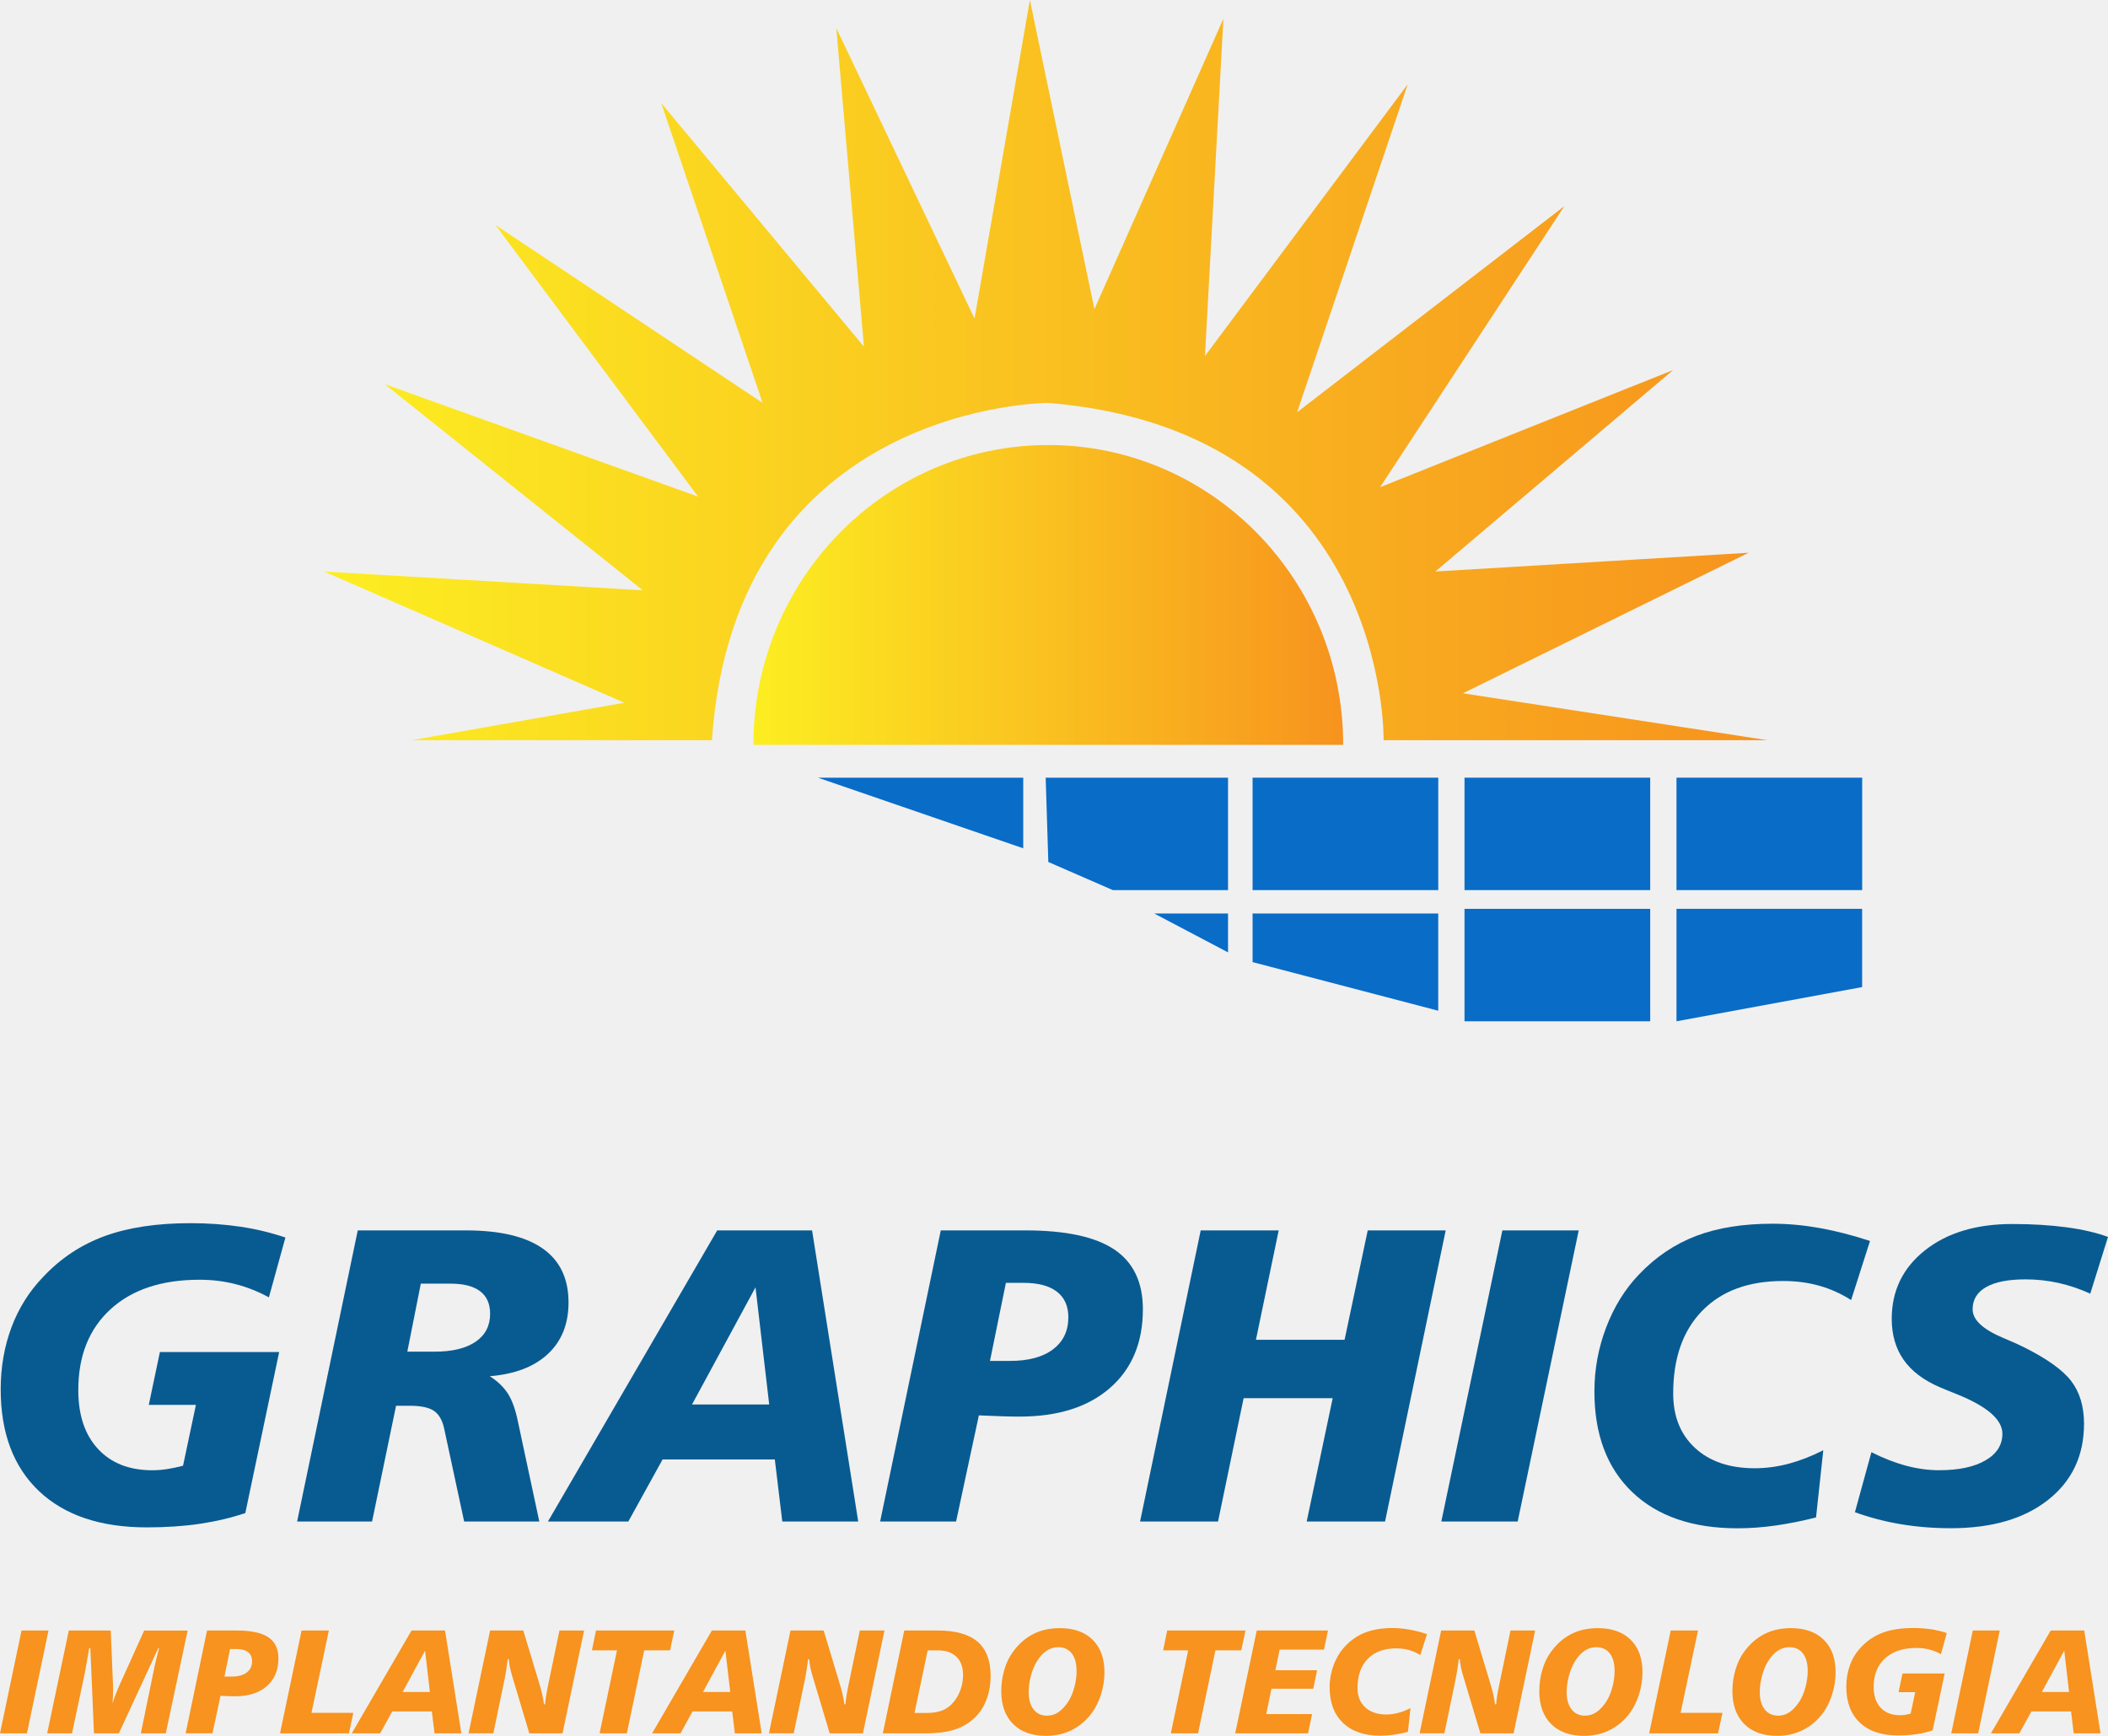
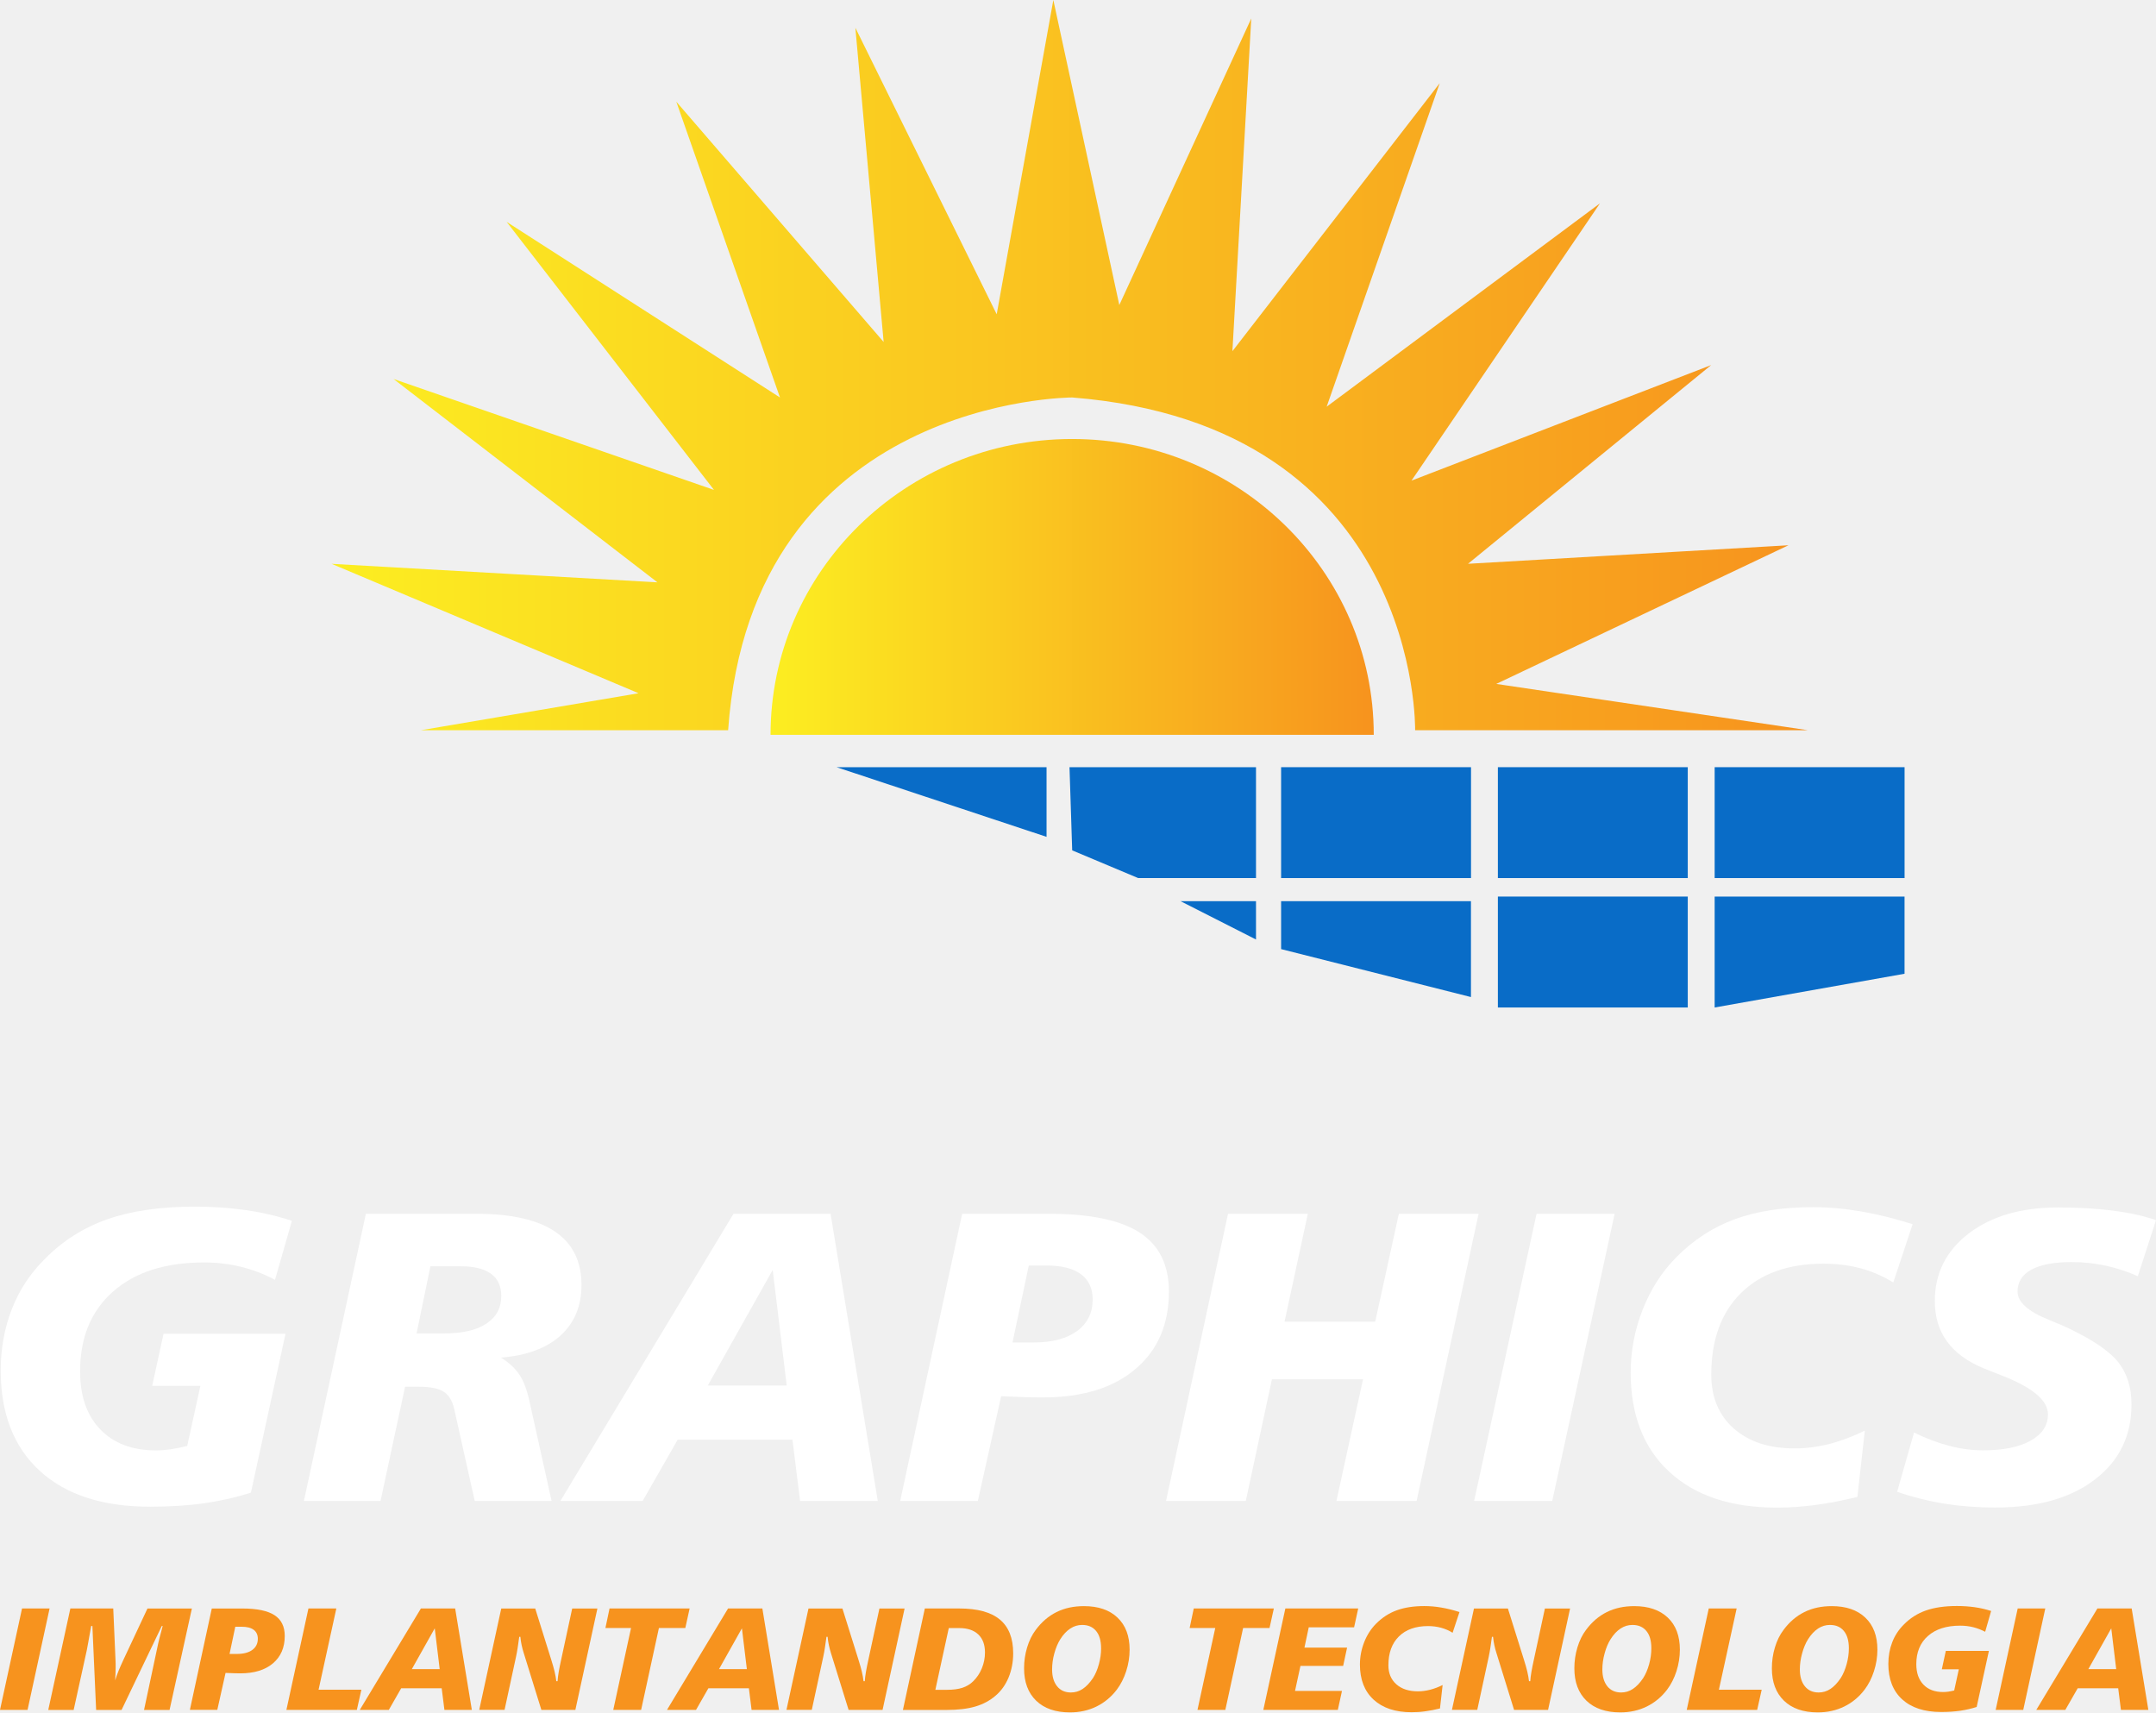
- <svg xmlns="http://www.w3.org/2000/svg" width="136" height="112" viewBox="0 0 136 112" fill="none">
-   <g id="logo" clip-path="url(#clip0_223_1959)">
-     <path id="Vector" d="M114.006 47.759H89.266C89.266 47.759 89.628 27.81 67.631 25.996C67.631 25.996 47.418 25.996 45.93 47.759H26.553L40.282 45.342L20.916 36.878L41.472 38.088L24.825 24.788L45.038 32.042L31.958 14.51L49.2 25.996L42.66 6.65L55.739 22.367L53.955 1.814L62.873 20.556L66.444 0L70.606 19.95L78.929 1.208L77.739 22.971L90.819 5.44L83.685 26.599L100.926 13.3L89.037 31.435L107.94 23.878L92.603 36.875L112.815 35.664L94.384 44.732L114.003 47.754L114.006 47.759Z" fill="url(#paint0_linear_223_1959)" />
-     <path id="Vector_2" d="M86.657 48.06C86.657 37.376 78.138 28.714 67.631 28.714C57.124 28.714 48.606 37.376 48.606 48.06H86.657Z" fill="url(#paint1_linear_223_1959)" />
-     <path id="Vector_3" d="M52.77 50.177H66.015V54.734L52.77 50.177Z" fill="#096CC7" />
-     <path id="Vector_4" d="M67.463 50.177L67.634 55.617L71.796 57.431H79.228V50.177H67.463Z" fill="#096CC7" />
-     <path id="Vector_5" d="M92.791 50.177H80.812V57.431H92.791V50.177Z" fill="#096CC7" />
-     <path id="Vector_6" d="M106.465 50.177H94.485V57.431H106.465V50.177Z" fill="#096CC7" />
-     <path id="Vector_7" d="M106.465 58.641H94.485V65.895H106.465V58.641Z" fill="#096CC7" />
-     <path id="Vector_8" d="M120.141 50.177H108.161V57.431H120.141V50.177Z" fill="#096CC7" />
-     <path id="Vector_9" d="M74.469 58.942L79.228 61.449V58.942H74.469Z" fill="#096CC7" />
-     <path id="Vector_10" d="M80.812 58.942H92.789V65.213L80.812 62.077V58.942Z" fill="#096CC7" />
-     <path id="Vector_11" d="M108.161 58.641V65.895L120.138 63.688V58.641H108.161Z" fill="#096CC7" />
+ <svg xmlns="http://www.w3.org/2000/svg" width="68" height="54" viewBox="0 0 68 54" fill="none">
+   <g id="logo" clip-path="url(#clip0_513_730)">
+     <path id="Vector" d="M57.003 23.027H44.633C44.633 23.027 44.814 13.408 33.816 12.534C33.816 12.534 23.709 12.534 22.965 23.027H13.277L20.141 21.861L10.458 17.78L20.736 18.364L12.412 11.951L22.519 15.449L15.979 6.996L24.6 12.534L21.33 3.206L27.87 10.784L26.978 0.875L31.436 9.911L33.222 0L35.303 9.619L39.465 0.582L38.87 11.075L45.409 2.623L41.843 12.825L50.463 6.412L44.519 15.156L53.97 11.513L46.301 17.779L56.408 17.195L47.192 21.567L57.002 23.024L57.003 23.027Z" fill="url(#paint0_linear_513_730)" />
+     <path id="Vector_2" d="M43.328 23.172C43.328 18.02 39.069 13.844 33.816 13.844C28.562 13.844 24.303 18.02 24.303 23.172H43.328Z" fill="url(#paint1_linear_513_730)" />
+     <path id="Vector_3" d="M26.385 24.193H33.008V26.39L26.385 24.193Z" fill="#096CC7" />
+     <path id="Vector_4" d="M33.732 24.193L33.817 26.816L35.898 27.69H39.614V24.193H33.732Z" fill="#096CC7" />
+     <path id="Vector_5" d="M46.396 24.193H40.406V27.69H46.396V24.193Z" fill="#096CC7" />
+     <path id="Vector_6" d="M53.232 24.193H47.243V27.69H53.232V24.193Z" fill="#096CC7" />
+     <path id="Vector_7" d="M53.232 28.273H47.243V31.771H53.232V28.273Z" fill="#096CC7" />
+     <path id="Vector_8" d="M60.07 24.193H54.08V27.69H60.07V24.193Z" fill="#096CC7" />
+     <path id="Vector_9" d="M37.235 28.419L39.614 29.627V28.419H37.235Z" fill="#096CC7" />
+     <path id="Vector_10" d="M40.406 28.419H46.394V31.442L40.406 29.93V28.419Z" fill="#096CC7" />
+     <path id="Vector_11" d="M54.08 28.273V31.771L60.069 30.707V28.273H54.08Z" fill="#096CC7" />
    <g id="Group">
-       <path id="Vector_12" d="M18.413 79.85L17.348 83.708C16.655 83.329 15.937 83.045 15.196 82.855C14.456 82.666 13.681 82.571 12.877 82.571C10.433 82.571 8.518 83.205 7.131 84.475C5.744 85.744 5.051 87.483 5.051 89.695C5.051 91.308 5.475 92.573 6.324 93.488C7.173 94.406 8.342 94.864 9.834 94.864C10.137 94.864 10.449 94.839 10.768 94.79C11.088 94.742 11.437 94.669 11.809 94.571L12.64 90.645H9.599L10.316 87.236H18.011L15.827 97.625C14.909 97.934 13.929 98.164 12.89 98.319C11.852 98.473 10.71 98.549 9.471 98.549C6.481 98.549 4.165 97.769 2.516 96.209C0.871 94.65 0.045 92.459 0.045 89.641C0.045 88.214 0.277 86.882 0.74 85.641C1.204 84.404 1.885 83.318 2.788 82.384C3.914 81.185 5.235 80.31 6.753 79.755C8.268 79.2 10.116 78.921 12.291 78.921C13.41 78.921 14.475 78.997 15.489 79.146C16.504 79.295 17.478 79.531 18.413 79.847V79.85Z" fill="#085B91" />
-       <path id="Vector_13" d="M23.081 79.387H30.049C32.251 79.387 33.905 79.777 35.015 80.557C36.126 81.336 36.679 82.498 36.679 84.039C36.679 85.422 36.237 86.527 35.353 87.355C34.469 88.184 33.218 88.663 31.596 88.796C32.099 89.113 32.488 89.486 32.765 89.914C33.042 90.342 33.263 90.965 33.428 91.785L34.794 98.17H29.945L28.646 92.129C28.523 91.601 28.302 91.23 27.977 91.019C27.653 90.808 27.139 90.702 26.436 90.702H25.552L24.005 98.17H19.169L23.081 79.387ZM27.149 82.823L26.279 87.212H28.034C29.178 87.212 30.062 86.998 30.686 86.57C31.309 86.142 31.62 85.541 31.62 84.767C31.62 84.123 31.404 83.638 30.976 83.313C30.547 82.988 29.911 82.823 29.072 82.823H27.147H27.149Z" fill="#085B91" />
-       <path id="Vector_14" d="M46.271 79.387H52.392L55.369 98.17H50.47L49.988 94.165H42.748L40.538 98.17H35.351L46.271 79.387ZM48.742 83.061L44.646 90.621H49.626L48.742 83.061Z" fill="#085B91" />
-       <path id="Vector_15" d="M60.697 79.387H66.156C68.755 79.387 70.669 79.799 71.894 80.622C73.119 81.445 73.734 82.731 73.734 84.475C73.734 86.624 73.029 88.317 71.615 89.551C70.203 90.786 68.257 91.401 65.778 91.401C65.474 91.401 65.104 91.395 64.668 91.382C64.231 91.368 63.725 91.349 63.153 91.322L61.683 98.17H56.783L60.695 79.387H60.697ZM64.897 82.772L63.869 87.808H65.168C66.356 87.808 67.277 87.558 67.937 87.06C68.595 86.562 68.925 85.874 68.925 84.992C68.925 84.269 68.678 83.719 68.185 83.34C67.69 82.961 66.976 82.772 66.042 82.772H64.897Z" fill="#085B91" />
-       <path id="Vector_16" d="M77.467 79.387H82.497L81.028 86.446H86.747L88.241 79.387H93.271L89.359 98.17H84.303L85.98 90.212H80.234L78.583 98.17H73.553L77.465 79.387H77.467Z" fill="#085B91" />
-       <path id="Vector_17" d="M96.927 79.387H101.853L97.915 98.17H92.989L96.927 79.387Z" fill="#085B91" />
-       <path id="Vector_18" d="M120.649 80.061L119.427 83.882C118.777 83.467 118.09 83.159 117.366 82.956C116.642 82.752 115.864 82.652 115.034 82.652C112.807 82.652 111.069 83.294 109.82 84.575C108.571 85.855 107.948 87.634 107.948 89.909C107.948 91.39 108.419 92.562 109.365 93.431C110.31 94.3 111.591 94.734 113.212 94.734C113.931 94.734 114.658 94.636 115.39 94.444C116.123 94.249 116.871 93.959 117.632 93.572L117.164 97.907C116.264 98.137 115.39 98.31 114.552 98.43C113.71 98.549 112.893 98.608 112.094 98.608C109.191 98.608 106.928 97.828 105.301 96.269C103.674 94.709 102.865 92.546 102.865 89.779C102.865 88.352 103.118 86.971 103.626 85.641C104.132 84.312 104.838 83.175 105.738 82.233C106.822 81.095 108.054 80.267 109.436 79.742C110.818 79.216 112.459 78.956 114.357 78.956C115.345 78.956 116.36 79.049 117.398 79.235C118.437 79.422 119.52 79.698 120.647 80.069L120.649 80.061Z" fill="#085B91" />
-       <path id="Vector_19" d="M136 79.809L134.855 83.47C134.179 83.161 133.494 82.931 132.802 82.777C132.11 82.623 131.399 82.547 130.669 82.547C129.569 82.547 128.725 82.712 128.142 83.042C127.556 83.373 127.266 83.852 127.266 84.477C127.266 85.157 127.924 85.772 129.242 86.327C129.769 86.546 130.187 86.733 130.491 86.882C132.024 87.64 133.068 88.379 133.622 89.102C134.176 89.825 134.453 90.745 134.453 91.864C134.453 93.916 133.681 95.554 132.139 96.772C130.597 97.994 128.504 98.603 125.86 98.603C124.742 98.603 123.669 98.516 122.644 98.346C121.618 98.175 120.625 97.915 119.672 97.571L120.737 93.699C121.509 94.087 122.255 94.379 122.979 94.571C123.703 94.766 124.412 94.861 125.104 94.861C126.369 94.861 127.365 94.65 128.094 94.227C128.821 93.805 129.186 93.231 129.186 92.508C129.186 91.601 128.219 90.754 126.286 89.971C125.802 89.779 125.424 89.622 125.155 89.508C124.105 89.059 123.325 88.468 122.814 87.737C122.303 87.006 122.047 86.124 122.047 85.095C122.047 83.281 122.763 81.805 124.191 80.673C125.621 79.541 127.498 78.975 129.82 78.975C131.111 78.975 132.277 79.046 133.324 79.187C134.37 79.328 135.26 79.536 135.995 79.807L136 79.809Z" fill="#085B91" />
+       <path id="Vector_12" d="M9.206 38.499L8.674 40.359C8.328 40.176 7.968 40.039 7.598 39.948C7.228 39.857 6.841 39.811 6.439 39.811C5.216 39.811 4.259 40.117 3.565 40.729C2.872 41.341 2.526 42.179 2.526 43.246C2.526 44.024 2.737 44.633 3.162 45.075C3.587 45.517 4.171 45.738 4.917 45.738C5.069 45.738 5.224 45.726 5.384 45.703C5.544 45.679 5.718 45.644 5.905 45.597L6.32 43.704H4.8L5.158 42.06H9.005L7.914 47.069C7.454 47.218 6.964 47.329 6.445 47.404C5.926 47.478 5.355 47.514 4.736 47.514C3.241 47.514 2.082 47.139 1.258 46.387C0.435 45.635 0.023 44.578 0.023 43.22C0.023 42.532 0.138 41.889 0.37 41.291C0.602 40.695 0.943 40.171 1.394 39.721C1.957 39.143 2.617 38.721 3.376 38.453C4.134 38.186 5.058 38.051 6.146 38.051C6.705 38.051 7.237 38.088 7.745 38.16C8.252 38.231 8.739 38.345 9.206 38.498V38.499Z" fill="white" />
+       <path id="Vector_13" d="M11.54 38.276H15.025C16.126 38.276 16.952 38.464 17.508 38.84C18.063 39.216 18.34 39.776 18.34 40.519C18.34 41.186 18.119 41.718 17.677 42.118C17.235 42.517 16.609 42.748 15.798 42.812C16.05 42.965 16.244 43.145 16.383 43.352C16.521 43.558 16.632 43.858 16.714 44.254L17.397 47.332H14.973L14.323 44.419C14.262 44.165 14.151 43.986 13.989 43.884C13.826 43.782 13.569 43.731 13.218 43.731H12.776L12.002 47.332H9.585L11.54 38.276ZM13.575 39.932L13.139 42.049H14.017C14.589 42.049 15.031 41.946 15.343 41.739C15.654 41.533 15.81 41.243 15.81 40.87C15.81 40.559 15.702 40.325 15.488 40.169C15.274 40.012 14.955 39.932 14.536 39.932H13.573H13.575Z" fill="white" />
+       <path id="Vector_14" d="M23.135 38.276H26.196L27.685 47.332H25.235L24.994 45.401H21.374L20.269 47.332H17.675L23.135 38.276ZM24.371 40.047L22.323 43.692H24.813L24.371 40.047Z" fill="white" />
+       <path id="Vector_15" d="M30.349 38.276H33.078C34.377 38.276 35.335 38.474 35.947 38.871C36.56 39.268 36.867 39.888 36.867 40.729C36.867 41.765 36.514 42.581 35.807 43.176C35.102 43.772 34.129 44.068 32.889 44.068C32.737 44.068 32.552 44.066 32.334 44.059C32.115 44.053 31.863 44.043 31.576 44.03L30.841 47.332H28.392L30.347 38.276H30.349ZM32.448 39.908L31.934 42.336H32.584C33.178 42.336 33.639 42.216 33.969 41.975C34.298 41.735 34.463 41.404 34.463 40.978C34.463 40.63 34.339 40.365 34.093 40.182C33.845 39.999 33.488 39.908 33.021 39.908H32.448Z" fill="white" />
+       <path id="Vector_16" d="M38.734 38.276H41.249L40.514 41.679H43.374L44.12 38.276H46.635L44.68 47.332H42.151L42.99 43.495H40.117L39.292 47.332H36.777L38.732 38.276H38.734Z" fill="white" />
+       <path id="Vector_17" d="M48.463 38.276H50.926L48.957 47.332H46.494L48.463 38.276Z" fill="white" />
+       <path id="Vector_18" d="M60.325 38.601L59.714 40.443C59.389 40.243 59.045 40.094 58.683 39.996C58.321 39.899 57.932 39.85 57.517 39.85C56.404 39.85 55.534 40.16 54.91 40.777C54.285 41.395 53.974 42.252 53.974 43.349C53.974 44.063 54.21 44.628 54.682 45.047C55.155 45.466 55.795 45.675 56.606 45.675C56.966 45.675 57.329 45.628 57.695 45.535C58.061 45.442 58.435 45.302 58.816 45.115L58.582 47.205C58.132 47.316 57.695 47.4 57.276 47.457C56.855 47.515 56.446 47.543 56.047 47.543C54.596 47.543 53.464 47.167 52.651 46.415C51.837 45.663 51.432 44.62 51.432 43.286C51.432 42.598 51.559 41.932 51.813 41.291C52.066 40.651 52.419 40.102 52.869 39.648C53.411 39.1 54.027 38.7 54.718 38.447C55.409 38.194 56.229 38.068 57.179 38.068C57.672 38.068 58.18 38.113 58.699 38.203C59.218 38.293 59.76 38.426 60.323 38.605L60.325 38.601Z" fill="white" />
+       <path id="Vector_19" d="M68 38.479L67.427 40.244C67.089 40.095 66.747 39.984 66.401 39.91C66.055 39.836 65.699 39.799 65.335 39.799C64.785 39.799 64.363 39.879 64.071 40.038C63.778 40.197 63.633 40.428 63.633 40.73C63.633 41.057 63.962 41.354 64.621 41.621C64.885 41.727 65.094 41.817 65.245 41.889C66.012 42.255 66.534 42.611 66.811 42.959C67.088 43.308 67.227 43.752 67.227 44.291C67.227 45.281 66.84 46.07 66.07 46.658C65.299 47.247 64.252 47.54 62.93 47.54C62.371 47.54 61.834 47.499 61.322 47.416C60.809 47.334 60.313 47.209 59.836 47.043L60.368 45.176C60.755 45.363 61.127 45.504 61.49 45.597C61.852 45.691 62.206 45.736 62.552 45.736C63.184 45.736 63.682 45.634 64.047 45.431C64.411 45.227 64.593 44.95 64.593 44.602C64.593 44.164 64.11 43.756 63.143 43.379C62.901 43.286 62.712 43.21 62.577 43.155C62.053 42.939 61.663 42.654 61.407 42.302C61.151 41.949 61.024 41.523 61.024 41.028C61.024 40.153 61.382 39.441 62.095 38.896C62.81 38.35 63.749 38.077 64.91 38.077C65.556 38.077 66.139 38.111 66.662 38.179C67.185 38.247 67.63 38.347 67.997 38.478L68 38.479Z" fill="white" />
    </g>
    <g id="Group_2">
-       <path id="Vector_20" d="M1.39 105.204H3.129L1.739 111.838H0L1.39 105.204Z" fill="#F7931E" />
-       <path id="Vector_21" d="M4.439 105.204H7.144L7.285 108.575C7.288 108.645 7.291 108.721 7.293 108.802C7.293 108.881 7.293 108.981 7.293 109.103C7.293 109.206 7.293 109.325 7.285 109.458C7.277 109.59 7.275 109.742 7.264 109.907C7.323 109.707 7.394 109.498 7.482 109.274C7.57 109.051 7.674 108.808 7.791 108.548L9.301 105.207H12.105L10.696 111.84H9.085L9.908 107.836C9.951 107.614 10.001 107.381 10.062 107.135C10.124 106.888 10.188 106.628 10.262 106.349H10.206L7.669 111.84H6.063L5.829 106.349H5.752C5.677 106.78 5.616 107.135 5.568 107.416C5.52 107.698 5.488 107.874 5.472 107.947L4.646 111.84H3.044L4.439 105.207V105.204Z" fill="#F7931E" />
-       <path id="Vector_22" d="M13.359 105.204H15.287C16.206 105.204 16.882 105.35 17.313 105.64C17.747 105.932 17.963 106.385 17.963 107.002C17.963 107.76 17.713 108.358 17.215 108.794C16.717 109.23 16.03 109.447 15.154 109.447C15.047 109.447 14.917 109.447 14.762 109.439C14.608 109.433 14.429 109.428 14.227 109.417L13.708 111.835H11.977L13.359 105.201V105.204ZM14.842 106.398L14.48 108.177H14.938C15.356 108.177 15.684 108.09 15.915 107.914C16.147 107.738 16.264 107.495 16.264 107.183C16.264 106.929 16.176 106.734 16.003 106.598C15.83 106.463 15.577 106.398 15.247 106.398H14.842Z" fill="#F7931E" />
-       <path id="Vector_23" d="M19.459 105.204H21.217L20.096 110.516H22.796L22.511 111.838H18.067L19.457 105.204H19.459Z" fill="#F7931E" />
-       <path id="Vector_24" d="M26.55 105.204H28.712L29.764 111.838H28.033L27.863 110.424H25.307L24.527 111.838H22.695L26.55 105.204ZM27.424 106.501L25.978 109.171H27.735L27.424 106.501Z" fill="#F7931E" />
-       <path id="Vector_25" d="M31.617 105.204H33.761L34.776 108.57C34.866 108.867 34.938 109.125 34.986 109.341C35.034 109.555 35.071 109.761 35.092 109.959H35.17C35.183 109.774 35.207 109.571 35.244 109.347C35.281 109.122 35.332 108.862 35.396 108.561L36.094 105.204H37.683L36.293 111.838H34.15L33.039 108.126C32.986 107.958 32.944 107.784 32.906 107.608C32.869 107.432 32.842 107.248 32.824 107.056H32.755C32.722 107.3 32.691 107.53 32.659 107.749C32.627 107.968 32.589 108.174 32.55 108.366L31.828 111.835H30.23L31.62 105.201L31.617 105.204Z" fill="#F7931E" />
-       <path id="Vector_26" d="M38.45 105.204H43.501L43.23 106.482H41.563L40.442 111.838H38.684L39.806 106.482H38.189L38.45 105.204Z" fill="#F7931E" />
-       <path id="Vector_27" d="M45.927 105.204H48.089L49.141 111.838H47.41L47.24 110.424H44.684L43.903 111.838H42.072L45.927 105.204ZM46.8 106.501L45.355 109.171H47.112L46.8 106.501Z" fill="#F7931E" />
-       <path id="Vector_28" d="M50.997 105.204H53.141L54.155 108.57C54.246 108.867 54.318 109.125 54.365 109.341C54.413 109.555 54.451 109.761 54.472 109.959H54.549C54.562 109.774 54.586 109.571 54.624 109.347C54.661 109.122 54.712 108.862 54.775 108.561L55.473 105.204H57.063L55.673 111.838H53.529L52.419 108.126C52.366 107.958 52.323 107.784 52.286 107.608C52.248 107.432 52.222 107.248 52.203 107.056H52.134C52.102 107.3 52.07 107.53 52.038 107.749C52.006 107.968 51.969 108.174 51.929 108.366L51.207 111.835H49.61L51 105.201L50.997 105.204Z" fill="#F7931E" />
-       <path id="Vector_29" d="M58.336 105.204H60.508C61.656 105.204 62.511 105.445 63.07 105.927C63.629 106.409 63.911 107.145 63.911 108.136C63.911 108.705 63.813 109.233 63.621 109.718C63.427 110.202 63.153 110.6 62.796 110.912C62.431 111.237 62.005 111.472 61.515 111.618C61.025 111.767 60.415 111.84 59.683 111.84H56.956L58.338 105.207L58.336 105.204ZM59.851 106.482L59.001 110.524H59.736C60.122 110.524 60.444 110.481 60.708 110.392C60.969 110.302 61.198 110.162 61.39 109.964C61.627 109.726 61.808 109.439 61.938 109.108C62.069 108.778 62.133 108.434 62.133 108.079C62.133 107.573 61.992 107.178 61.709 106.902C61.427 106.625 61.028 106.485 60.506 106.485H59.848L59.851 106.482Z" fill="#F7931E" />
-       <path id="Vector_30" d="M68.377 105.05C69.279 105.05 69.985 105.301 70.494 105.802C71.002 106.303 71.255 107.002 71.255 107.895C71.255 108.372 71.183 108.84 71.04 109.303C70.896 109.766 70.699 110.17 70.448 110.514C70.094 110.996 69.663 111.364 69.16 111.618C68.656 111.873 68.1 112 67.49 112C66.582 112 65.871 111.746 65.362 111.237C64.854 110.728 64.598 110.021 64.598 109.119C64.598 108.645 64.662 108.19 64.79 107.752C64.918 107.313 65.096 106.931 65.331 106.609C65.703 106.087 66.143 105.697 66.649 105.437C67.155 105.177 67.73 105.05 68.379 105.05H68.377ZM69.455 107.803C69.455 107.319 69.351 106.942 69.144 106.677C68.936 106.412 68.64 106.279 68.262 106.279C67.996 106.279 67.746 106.357 67.511 106.517C67.277 106.677 67.067 106.91 66.88 107.218C66.728 107.47 66.603 107.776 66.507 108.136C66.412 108.496 66.366 108.846 66.366 109.19C66.366 109.655 66.473 110.024 66.683 110.294C66.894 110.565 67.184 110.698 67.551 110.698C67.818 110.698 68.065 110.622 68.292 110.468C68.518 110.313 68.736 110.075 68.944 109.755C69.096 109.509 69.221 109.209 69.317 108.851C69.413 108.494 69.458 108.144 69.458 107.806L69.455 107.803Z" fill="#F7931E" />
-       <path id="Vector_31" d="M75.305 105.204H80.354L80.082 106.482H78.415L77.294 111.838H75.537L76.658 106.482H75.042L75.303 105.204H75.305Z" fill="#F7931E" />
-       <path id="Vector_32" d="M81.081 105.204H85.677L85.416 106.436H82.556L82.284 107.765H84.974L84.726 108.959H82.031L81.691 110.595H84.651L84.391 111.838H79.691L81.081 105.204Z" fill="#F7931E" />
-       <path id="Vector_33" d="M92.062 105.442L91.631 106.791C91.402 106.644 91.159 106.536 90.904 106.463C90.648 106.393 90.374 106.355 90.081 106.355C89.295 106.355 88.68 106.582 88.241 107.034C87.799 107.486 87.581 108.115 87.581 108.919C87.581 109.441 87.748 109.856 88.081 110.162C88.414 110.468 88.867 110.622 89.439 110.622C89.692 110.622 89.95 110.587 90.209 110.519C90.467 110.451 90.731 110.348 90.999 110.21L90.834 111.743C90.515 111.824 90.209 111.886 89.91 111.927C89.615 111.97 89.325 111.989 89.042 111.989C88.017 111.989 87.218 111.713 86.643 111.163C86.068 110.611 85.783 109.847 85.783 108.87C85.783 108.366 85.874 107.879 86.052 107.408C86.231 106.937 86.481 106.536 86.798 106.203C87.181 105.802 87.615 105.507 88.105 105.323C88.595 105.139 89.173 105.044 89.844 105.044C90.193 105.044 90.549 105.077 90.917 105.142C91.284 105.207 91.668 105.304 92.065 105.437L92.062 105.442Z" fill="#F7931E" />
-       <path id="Vector_34" d="M92.975 105.204H95.119L96.133 108.57C96.224 108.867 96.296 109.125 96.344 109.341C96.392 109.555 96.429 109.761 96.45 109.959H96.527C96.541 109.774 96.565 109.571 96.602 109.347C96.639 109.122 96.69 108.862 96.754 108.561L97.451 105.204H99.041L97.651 111.838H95.508L94.397 108.126C94.344 107.958 94.301 107.784 94.264 107.608C94.227 107.432 94.2 107.248 94.181 107.056H94.112C94.083 107.3 94.048 107.53 94.016 107.749C93.982 107.968 93.947 108.174 93.907 108.366L93.186 111.835H91.588L92.978 105.201L92.975 105.204Z" fill="#F7931E" />
-       <path id="Vector_35" d="M103.088 105.05C103.991 105.05 104.697 105.301 105.205 105.802C105.714 106.303 105.967 107.002 105.967 107.895C105.967 108.372 105.895 108.84 105.751 109.303C105.607 109.766 105.41 110.17 105.16 110.514C104.806 110.996 104.375 111.364 103.871 111.618C103.368 111.873 102.811 112 102.202 112C101.294 112 100.583 111.746 100.074 111.237C99.566 110.728 99.31 110.021 99.31 109.119C99.31 108.645 99.374 108.19 99.502 107.752C99.629 107.313 99.808 106.931 100.042 106.609C100.415 106.087 100.854 105.697 101.36 105.437C101.866 105.177 102.441 105.05 103.091 105.05H103.088ZM104.167 107.803C104.167 107.319 104.063 106.942 103.855 106.677C103.648 106.412 103.352 106.279 102.974 106.279C102.708 106.279 102.457 106.357 102.223 106.517C101.989 106.677 101.778 106.91 101.592 107.218C101.437 107.47 101.315 107.776 101.219 108.136C101.123 108.496 101.075 108.846 101.075 109.19C101.075 109.655 101.182 110.024 101.392 110.294C101.603 110.562 101.893 110.698 102.26 110.698C102.527 110.698 102.774 110.622 103.001 110.468C103.227 110.313 103.445 110.075 103.653 109.755C103.805 109.509 103.93 109.209 104.026 108.851C104.122 108.494 104.167 108.144 104.167 107.806V107.803Z" fill="#F7931E" />
-       <path id="Vector_36" d="M107.791 105.204H109.548L108.427 110.516H111.127L110.842 111.838H106.398L107.788 105.204H107.791Z" fill="#F7931E" />
-       <path id="Vector_37" d="M115.547 105.05C116.45 105.05 117.156 105.301 117.664 105.802C118.173 106.303 118.426 107.002 118.426 107.895C118.426 108.372 118.354 108.84 118.21 109.303C118.066 109.766 117.869 110.17 117.619 110.514C117.265 110.996 116.834 111.364 116.33 111.618C115.827 111.873 115.27 112 114.661 112C113.753 112 113.042 111.746 112.533 111.237C112.025 110.728 111.769 110.021 111.769 109.119C111.769 108.645 111.833 108.19 111.961 107.752C112.088 107.313 112.267 106.931 112.501 106.609C112.874 106.087 113.313 105.697 113.819 105.437C114.325 105.177 114.9 105.05 115.55 105.05H115.547ZM116.626 107.803C116.626 107.319 116.522 106.942 116.314 106.677C116.107 106.412 115.811 106.279 115.433 106.279C115.167 106.279 114.916 106.357 114.682 106.517C114.448 106.677 114.237 106.91 114.051 107.218C113.897 107.47 113.774 107.776 113.678 108.136C113.582 108.496 113.534 108.846 113.534 109.19C113.534 109.655 113.641 110.024 113.851 110.294C114.062 110.562 114.352 110.698 114.719 110.698C114.986 110.698 115.233 110.622 115.46 110.468C115.686 110.313 115.904 110.075 116.112 109.755C116.264 109.509 116.389 109.209 116.485 108.851C116.581 108.494 116.626 108.144 116.626 107.806V107.803Z" fill="#F7931E" />
-       <path id="Vector_38" d="M125.599 105.366L125.224 106.728C124.979 106.596 124.726 106.495 124.465 106.428C124.204 106.36 123.93 106.328 123.645 106.328C122.782 106.328 122.106 106.552 121.616 106.999C121.126 107.446 120.881 108.063 120.881 108.843C120.881 109.412 121.03 109.858 121.331 110.183C121.632 110.508 122.045 110.668 122.572 110.668C122.678 110.668 122.79 110.66 122.902 110.644C123.014 110.627 123.136 110.6 123.269 110.568L123.562 109.181H122.489L122.742 107.977H125.461L124.689 111.645C124.364 111.754 124.018 111.835 123.65 111.892C123.283 111.946 122.881 111.973 122.444 111.973C121.387 111.973 120.569 111.697 119.989 111.147C119.408 110.598 119.116 109.823 119.116 108.827C119.116 108.323 119.198 107.852 119.36 107.416C119.523 106.977 119.765 106.596 120.082 106.265C120.479 105.843 120.947 105.532 121.483 105.337C122.018 105.142 122.67 105.042 123.437 105.042C123.831 105.042 124.209 105.069 124.566 105.12C124.923 105.174 125.269 105.255 125.599 105.366Z" fill="#F7931E" />
-       <path id="Vector_39" d="M127.274 105.204H129.016L127.626 111.838H125.887L127.277 105.204H127.274Z" fill="#F7931E" />
-       <path id="Vector_40" d="M132.304 105.204H134.466L135.518 111.838H133.787L133.617 110.424H131.061L130.28 111.838H128.448L132.304 105.204ZM133.177 106.501L131.732 109.171H133.489L133.177 106.501Z" fill="#F7931E" />
+       <path id="Vector_20" d="M0.695 50.723H1.564L0.869 53.922H0L0.695 50.723Z" fill="#F7931E" />
+       <path id="Vector_21" d="M2.219 50.723H3.572L3.643 52.348C3.644 52.382 3.645 52.419 3.647 52.458C3.647 52.496 3.647 52.544 3.647 52.603C3.647 52.653 3.647 52.71 3.643 52.774C3.639 52.838 3.637 52.911 3.632 52.991C3.661 52.894 3.697 52.794 3.741 52.685C3.785 52.578 3.837 52.461 3.896 52.335L4.651 50.724H6.052L5.348 53.923H4.543L4.954 51.992C4.975 51.885 5.001 51.773 5.031 51.654C5.062 51.535 5.094 51.41 5.131 51.275H5.103L3.834 53.923H3.032L2.914 51.275H2.876C2.839 51.483 2.808 51.654 2.784 51.79C2.76 51.925 2.744 52.01 2.736 52.046L2.323 53.923H1.522L2.219 50.724V50.723Z" fill="#F7931E" />
+       <path id="Vector_22" d="M6.68 50.724H7.643C8.103 50.724 8.441 50.794 8.657 50.934C8.874 51.075 8.981 51.293 8.981 51.59C8.981 51.956 8.856 52.244 8.607 52.455C8.358 52.665 8.015 52.769 7.577 52.769C7.524 52.769 7.458 52.769 7.381 52.765C7.304 52.763 7.215 52.76 7.114 52.755L6.854 53.92H5.989L6.68 50.722V50.724ZM7.421 51.299L7.24 52.157H7.469C7.678 52.157 7.842 52.115 7.958 52.03C8.073 51.945 8.132 51.828 8.132 51.678C8.132 51.555 8.088 51.461 8.002 51.396C7.915 51.331 7.789 51.299 7.623 51.299H7.421Z" fill="#F7931E" />
+       <path id="Vector_23" d="M9.73 50.723H10.608L10.048 53.284H11.398L11.255 53.922H9.033L9.728 50.723H9.73Z" fill="#F7931E" />
+       <path id="Vector_24" d="M13.275 50.723H14.356L14.882 53.922H14.017L13.931 53.24H12.653L12.263 53.922H11.347L13.275 50.723ZM13.712 51.349L12.989 52.636H13.868L13.712 51.349Z" fill="#F7931E" />
+       <path id="Vector_25" d="M15.809 50.724H16.881L17.388 52.346C17.433 52.49 17.469 52.614 17.493 52.718C17.517 52.821 17.536 52.92 17.546 53.016H17.585C17.591 52.927 17.604 52.829 17.622 52.721C17.641 52.612 17.666 52.487 17.698 52.342L18.047 50.724H18.842L18.147 53.922H17.075L16.52 52.132C16.493 52.051 16.472 51.968 16.453 51.883C16.434 51.798 16.421 51.709 16.412 51.616H16.377C16.361 51.734 16.345 51.845 16.329 51.951C16.313 52.056 16.295 52.156 16.275 52.248L15.914 53.92H15.115L15.81 50.722L15.809 50.724Z" fill="#F7931E" />
+       <path id="Vector_26" d="M19.225 50.723H21.751L21.615 51.339H20.782L20.221 53.922H19.342L19.903 51.339H19.095L19.225 50.723Z" fill="#F7931E" />
+       <path id="Vector_27" d="M22.963 50.723H24.045L24.57 53.922H23.705L23.62 53.24H22.342L21.952 53.922H21.036L22.963 50.723ZM23.4 51.349L22.677 52.636H23.556L23.4 51.349Z" fill="#F7931E" />
+       <path id="Vector_28" d="M25.498 50.724H26.57L27.078 52.346C27.123 52.49 27.159 52.614 27.183 52.718C27.207 52.821 27.225 52.92 27.236 53.016H27.275C27.281 52.927 27.293 52.829 27.312 52.721C27.331 52.612 27.356 52.487 27.388 52.342L27.737 50.724H28.531L27.836 53.922H26.765L26.209 52.132C26.183 52.051 26.162 51.968 26.143 51.883C26.124 51.798 26.111 51.709 26.102 51.616H26.067C26.051 51.734 26.035 51.845 26.019 51.951C26.003 52.056 25.985 52.156 25.965 52.248L25.604 53.92H24.805L25.5 50.722L25.498 50.724Z" fill="#F7931E" />
+       <path id="Vector_29" d="M29.168 50.723H30.254C30.828 50.723 31.255 50.839 31.535 51.072C31.815 51.304 31.956 51.659 31.956 52.137C31.956 52.411 31.906 52.666 31.811 52.899C31.713 53.133 31.576 53.325 31.398 53.475C31.215 53.632 31.002 53.745 30.758 53.816C30.512 53.888 30.208 53.923 29.841 53.923H28.478L29.169 50.724L29.168 50.723ZM29.925 51.339L29.501 53.288H29.868C30.061 53.288 30.222 53.267 30.354 53.224C30.485 53.181 30.599 53.113 30.695 53.018C30.813 52.903 30.904 52.765 30.969 52.606C31.034 52.446 31.066 52.281 31.066 52.109C31.066 51.865 30.996 51.675 30.855 51.542C30.713 51.408 30.514 51.341 30.253 51.341H29.924L29.925 51.339Z" fill="#F7931E" />
+       <path id="Vector_30" d="M34.188 50.649C34.64 50.649 34.993 50.77 35.247 51.012C35.501 51.253 35.628 51.59 35.628 52.021C35.628 52.251 35.592 52.477 35.52 52.7C35.448 52.923 35.349 53.117 35.224 53.283C35.047 53.516 34.831 53.693 34.58 53.816C34.328 53.939 34.05 54 33.745 54C33.291 54 32.936 53.877 32.681 53.632C32.427 53.386 32.299 53.046 32.299 52.611C32.299 52.383 32.331 52.163 32.395 51.952C32.459 51.74 32.548 51.556 32.665 51.401C32.852 51.149 33.071 50.961 33.324 50.836C33.577 50.71 33.865 50.649 34.19 50.649H34.188ZM34.728 51.977C34.728 51.743 34.676 51.561 34.572 51.434C34.468 51.306 34.32 51.242 34.131 51.242C33.998 51.242 33.873 51.279 33.756 51.356C33.639 51.434 33.533 51.546 33.44 51.695C33.364 51.816 33.302 51.964 33.254 52.137C33.206 52.311 33.183 52.479 33.183 52.645C33.183 52.87 33.236 53.047 33.342 53.178C33.447 53.308 33.592 53.372 33.776 53.372C33.909 53.372 34.033 53.336 34.146 53.261C34.259 53.187 34.368 53.072 34.472 52.918C34.548 52.799 34.611 52.654 34.658 52.482C34.706 52.309 34.729 52.141 34.729 51.978L34.728 51.977Z" fill="#F7931E" />
+       <path id="Vector_31" d="M37.653 50.723H40.177L40.041 51.339H39.208L38.647 53.922H37.768L38.329 51.339H37.521L37.651 50.723H37.653Z" fill="#F7931E" />
+       <path id="Vector_32" d="M40.54 50.723H42.838L42.708 51.317H41.278L41.142 51.958H42.487L42.363 52.534H41.016L40.845 53.322H42.326L42.195 53.922H39.845L40.54 50.723Z" fill="#F7931E" />
+       <path id="Vector_33" d="M46.031 50.838L45.815 51.489C45.701 51.418 45.58 51.366 45.452 51.331C45.324 51.297 45.187 51.278 45.04 51.278C44.648 51.278 44.34 51.388 44.12 51.606C43.9 51.824 43.79 52.127 43.79 52.515C43.79 52.767 43.874 52.966 44.041 53.114C44.207 53.261 44.433 53.336 44.72 53.336C44.846 53.336 44.975 53.319 45.104 53.286C45.233 53.254 45.365 53.204 45.5 53.137L45.417 53.876C45.258 53.915 45.104 53.945 44.955 53.965C44.807 53.986 44.662 53.995 44.521 53.995C44.009 53.995 43.609 53.862 43.322 53.597C43.034 53.331 42.892 52.962 42.892 52.491C42.892 52.248 42.937 52.013 43.026 51.786C43.115 51.559 43.24 51.366 43.399 51.205C43.591 51.012 43.808 50.87 44.053 50.781C44.297 50.692 44.586 50.647 44.922 50.647C45.096 50.647 45.275 50.662 45.459 50.694C45.642 50.725 45.834 50.772 46.032 50.836L46.031 50.838Z" fill="#F7931E" />
+       <path id="Vector_34" d="M46.488 50.724H47.559L48.067 52.346C48.112 52.49 48.148 52.614 48.172 52.718C48.196 52.821 48.214 52.92 48.225 53.016H48.264C48.27 52.927 48.282 52.829 48.301 52.721C48.32 52.612 48.345 52.487 48.377 52.342L48.726 50.724H49.52L48.826 53.922H47.754L47.199 52.132C47.172 52.051 47.151 51.968 47.132 51.883C47.113 51.798 47.1 51.709 47.091 51.616H47.056C47.041 51.734 47.024 51.845 47.008 51.951C46.991 52.056 46.974 52.156 46.954 52.248L46.593 53.92H45.794L46.489 50.722L46.488 50.724Z" fill="#F7931E" />
+       <path id="Vector_35" d="M51.544 50.649C51.995 50.649 52.348 50.77 52.603 51.012C52.857 51.253 52.983 51.59 52.983 52.021C52.983 52.251 52.947 52.477 52.876 52.7C52.804 52.923 52.705 53.117 52.58 53.283C52.403 53.516 52.187 53.693 51.936 53.816C51.684 53.939 51.406 54 51.101 54C50.647 54 50.291 53.877 50.037 53.632C49.783 53.386 49.655 53.046 49.655 52.611C49.655 52.383 49.687 52.163 49.751 51.952C49.815 51.74 49.904 51.556 50.021 51.401C50.208 51.149 50.427 50.961 50.68 50.836C50.933 50.71 51.221 50.649 51.545 50.649H51.544ZM52.083 51.977C52.083 51.743 52.032 51.561 51.928 51.434C51.824 51.306 51.676 51.242 51.487 51.242C51.354 51.242 51.229 51.279 51.111 51.356C50.994 51.434 50.889 51.546 50.796 51.695C50.719 51.816 50.657 51.964 50.61 52.137C50.562 52.311 50.538 52.479 50.538 52.645C50.538 52.87 50.591 53.047 50.696 53.178C50.801 53.307 50.946 53.372 51.13 53.372C51.263 53.372 51.387 53.336 51.5 53.261C51.613 53.187 51.723 53.072 51.826 52.918C51.902 52.799 51.965 52.654 52.013 52.482C52.061 52.309 52.083 52.141 52.083 51.978V51.977Z" fill="#F7931E" />
+       <path id="Vector_36" d="M53.895 50.723H54.774L54.214 53.284H55.564L55.421 53.922H53.199L53.894 50.723H53.895Z" fill="#F7931E" />
+       <path id="Vector_37" d="M57.774 50.649C58.225 50.649 58.578 50.77 58.832 51.012C59.086 51.253 59.213 51.59 59.213 52.021C59.213 52.251 59.177 52.477 59.105 52.7C59.033 52.923 58.935 53.117 58.809 53.283C58.632 53.516 58.417 53.693 58.165 53.816C57.913 53.939 57.635 54 57.33 54C56.876 54 56.521 53.877 56.267 53.632C56.012 53.386 55.885 53.046 55.885 52.611C55.885 52.383 55.916 52.163 55.98 51.952C56.044 51.74 56.133 51.556 56.251 51.401C56.437 51.149 56.657 50.961 56.91 50.836C57.163 50.71 57.45 50.649 57.775 50.649H57.774ZM58.313 51.977C58.313 51.743 58.261 51.561 58.157 51.434C58.053 51.306 57.906 51.242 57.716 51.242C57.583 51.242 57.458 51.279 57.341 51.356C57.224 51.434 57.119 51.546 57.025 51.695C56.948 51.816 56.887 51.964 56.839 52.137C56.791 52.311 56.767 52.479 56.767 52.645C56.767 52.87 56.82 53.047 56.926 53.178C57.031 53.307 57.176 53.372 57.36 53.372C57.493 53.372 57.617 53.336 57.73 53.261C57.843 53.187 57.952 53.072 58.056 52.918C58.132 52.799 58.194 52.654 58.242 52.482C58.29 52.309 58.313 52.141 58.313 51.978V51.977Z" fill="#F7931E" />
+       <path id="Vector_38" d="M62.8 50.802L62.612 51.458C62.489 51.394 62.363 51.346 62.233 51.313C62.102 51.281 61.965 51.265 61.822 51.265C61.391 51.265 61.053 51.373 60.808 51.589C60.563 51.804 60.44 52.102 60.44 52.478C60.44 52.752 60.515 52.967 60.665 53.124C60.816 53.281 61.022 53.358 61.286 53.358C61.339 53.358 61.395 53.354 61.451 53.346C61.507 53.338 61.568 53.325 61.635 53.309L61.781 52.641H61.245L61.371 52.06H62.73L62.344 53.829C62.182 53.881 62.009 53.92 61.825 53.948C61.641 53.974 61.44 53.987 61.222 53.987C60.693 53.987 60.285 53.854 59.994 53.589C59.704 53.324 59.558 52.95 59.558 52.47C59.558 52.227 59.599 52 59.68 51.79C59.761 51.578 59.883 51.394 60.041 51.235C60.239 51.031 60.474 50.881 60.741 50.787C61.009 50.693 61.335 50.645 61.719 50.645C61.916 50.645 62.105 50.658 62.283 50.683C62.462 50.709 62.635 50.748 62.8 50.802Z" fill="#F7931E" />
+       <path id="Vector_39" d="M63.637 50.723H64.508L63.813 53.922H62.943L63.638 50.723H63.637Z" fill="#F7931E" />
+       <path id="Vector_40" d="M66.152 50.723H67.233L67.759 53.922H66.894L66.808 53.24H65.53L65.14 53.922H64.224L66.152 50.723ZM66.589 51.349L65.866 52.636H66.745L66.589 51.349Z" fill="#F7931E" />
    </g>
  </g>
  <defs>
-     <linearGradient id="paint0_linear_223_1959" x1="20.919" y1="23.878" x2="114.006" y2="23.878" gradientUnits="userSpaceOnUse">
+     <linearGradient id="paint0_linear_513_730" x1="10.459" y1="11.513" x2="57.003" y2="11.513" gradientUnits="userSpaceOnUse">
      <stop stop-color="#FCEE21" />
      <stop offset="1" stop-color="#F7931E" />
    </linearGradient>
-     <linearGradient id="paint1_linear_223_1959" x1="48.608" y1="38.388" x2="86.657" y2="38.388" gradientUnits="userSpaceOnUse">
+     <linearGradient id="paint1_linear_513_730" x1="24.304" y1="18.509" x2="43.328" y2="18.509" gradientUnits="userSpaceOnUse">
      <stop stop-color="#FCEE21" />
      <stop offset="1" stop-color="#F7931E" />
    </linearGradient>
-     <clipPath id="clip0_223_1959">
-       <rect width="136" height="112" fill="white" />
+     <clipPath id="clip0_513_730">
+       <rect width="68" height="54" fill="white" />
    </clipPath>
  </defs>
</svg>
